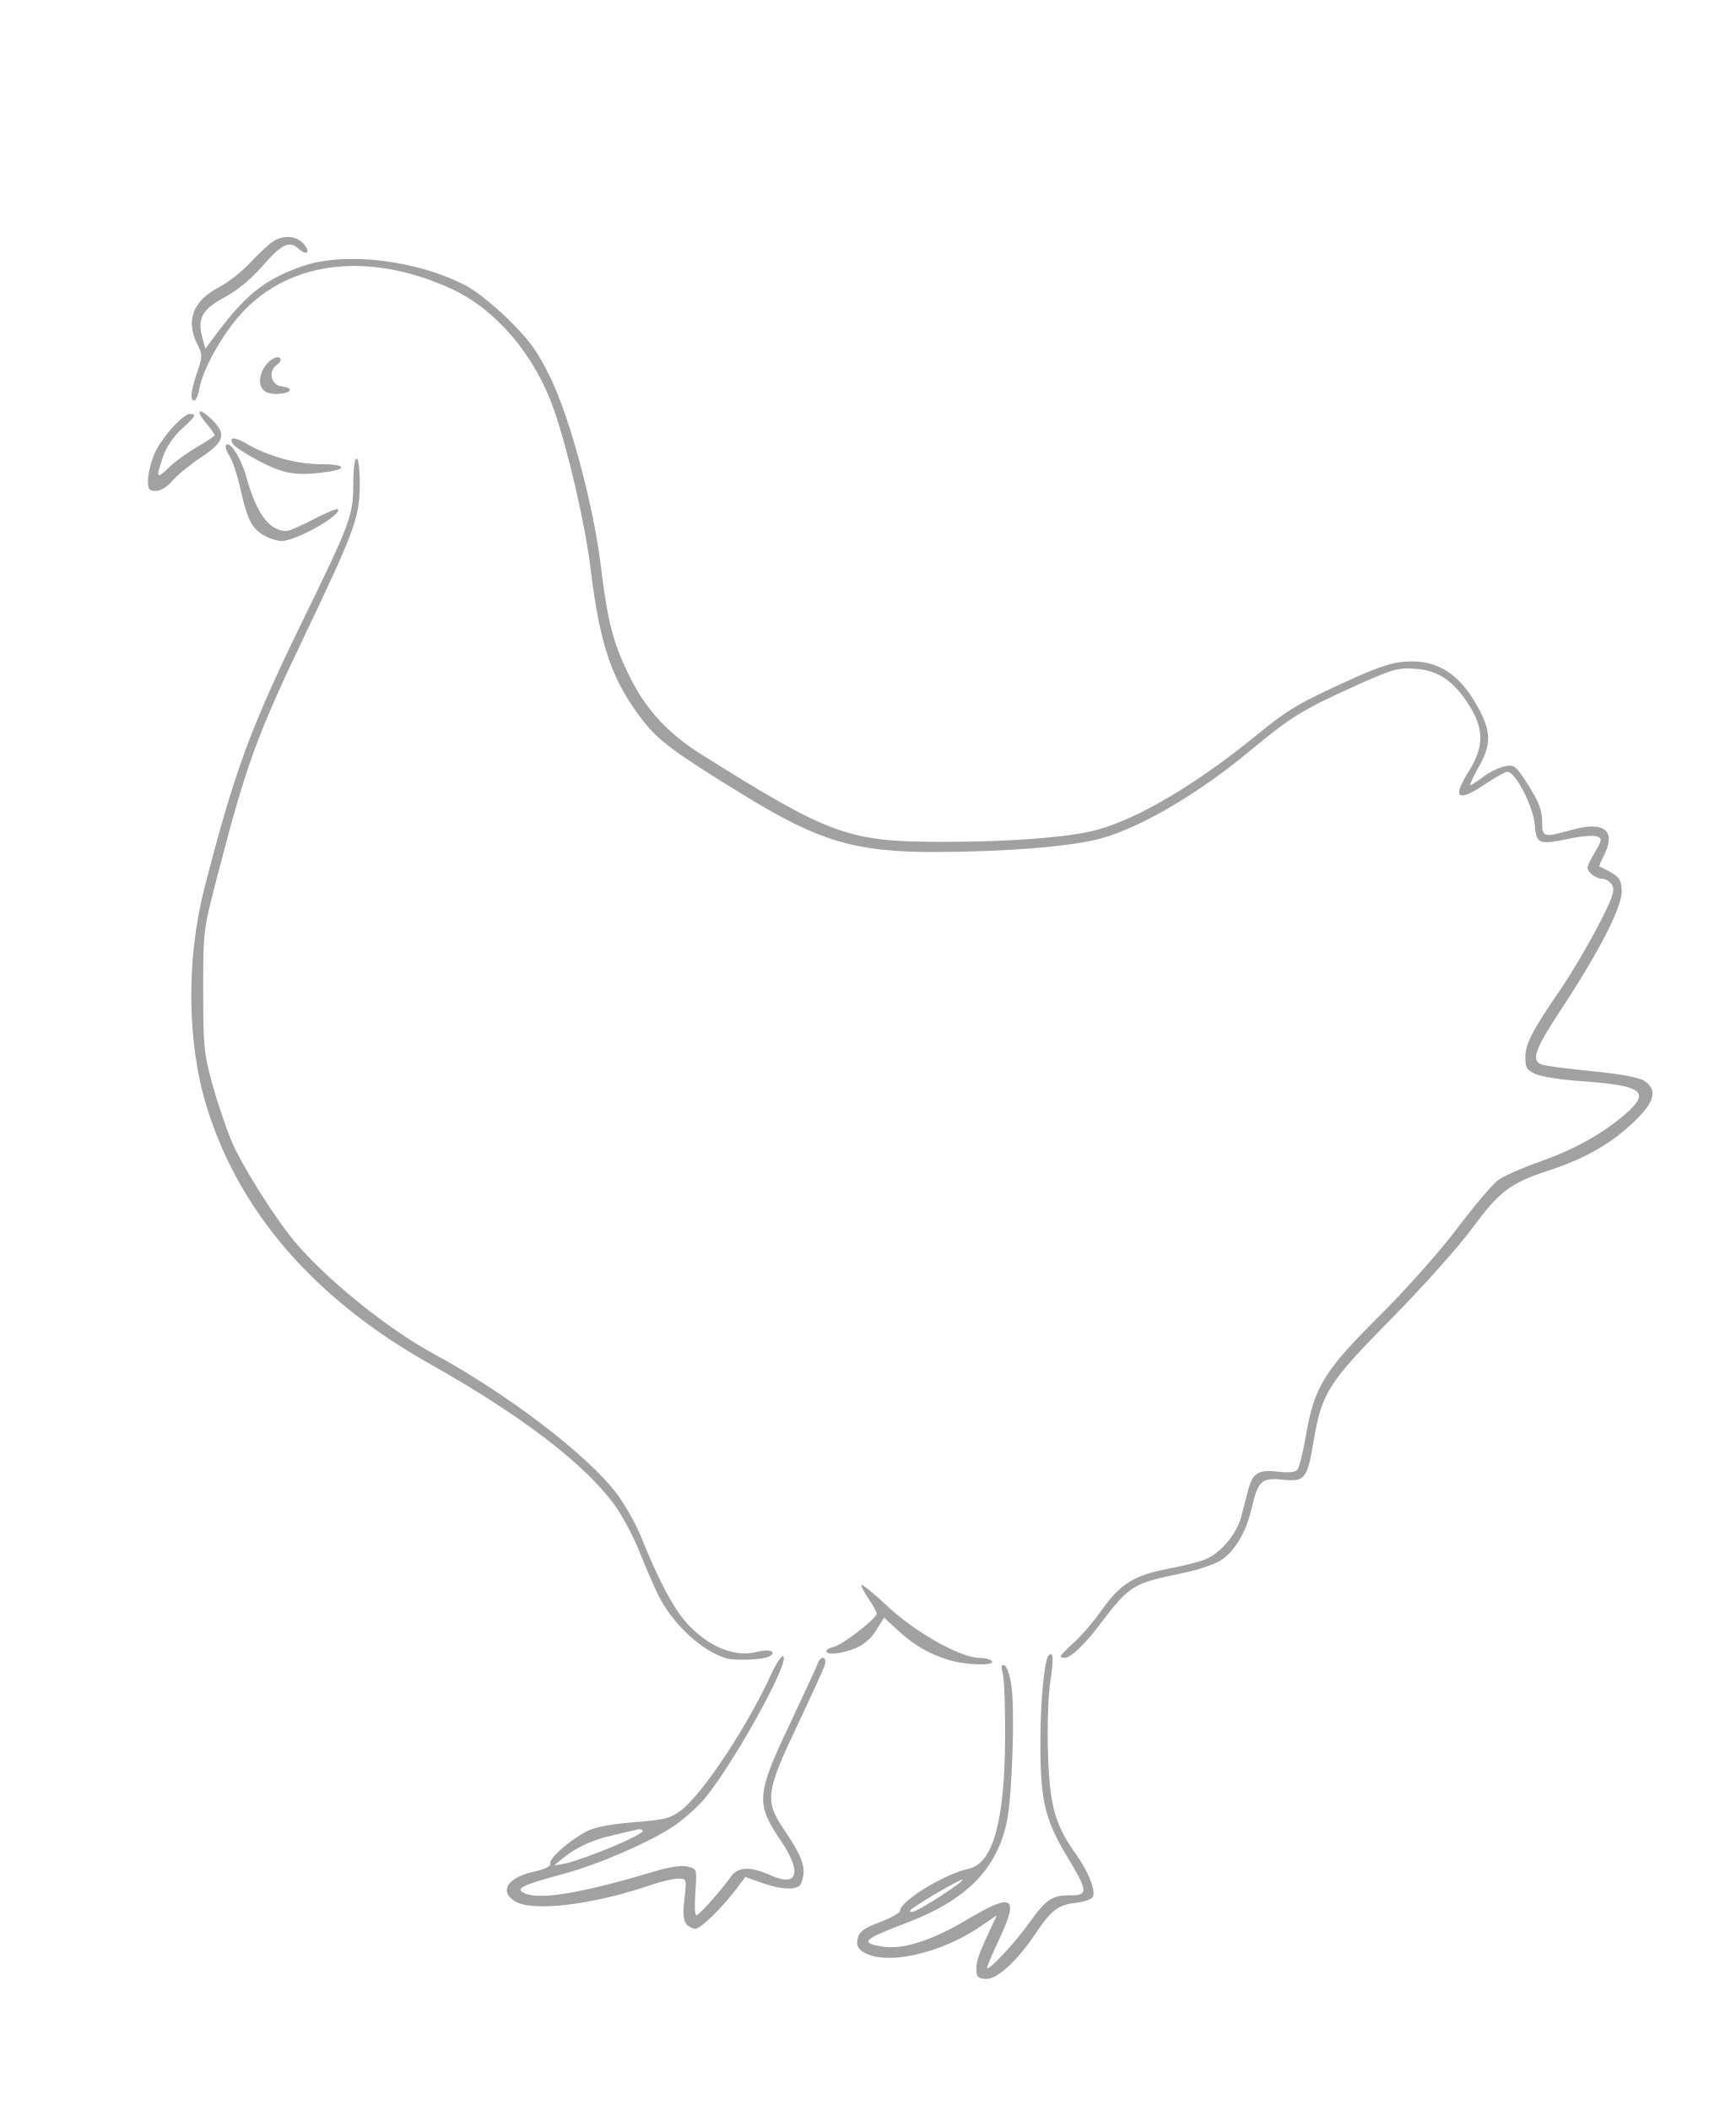
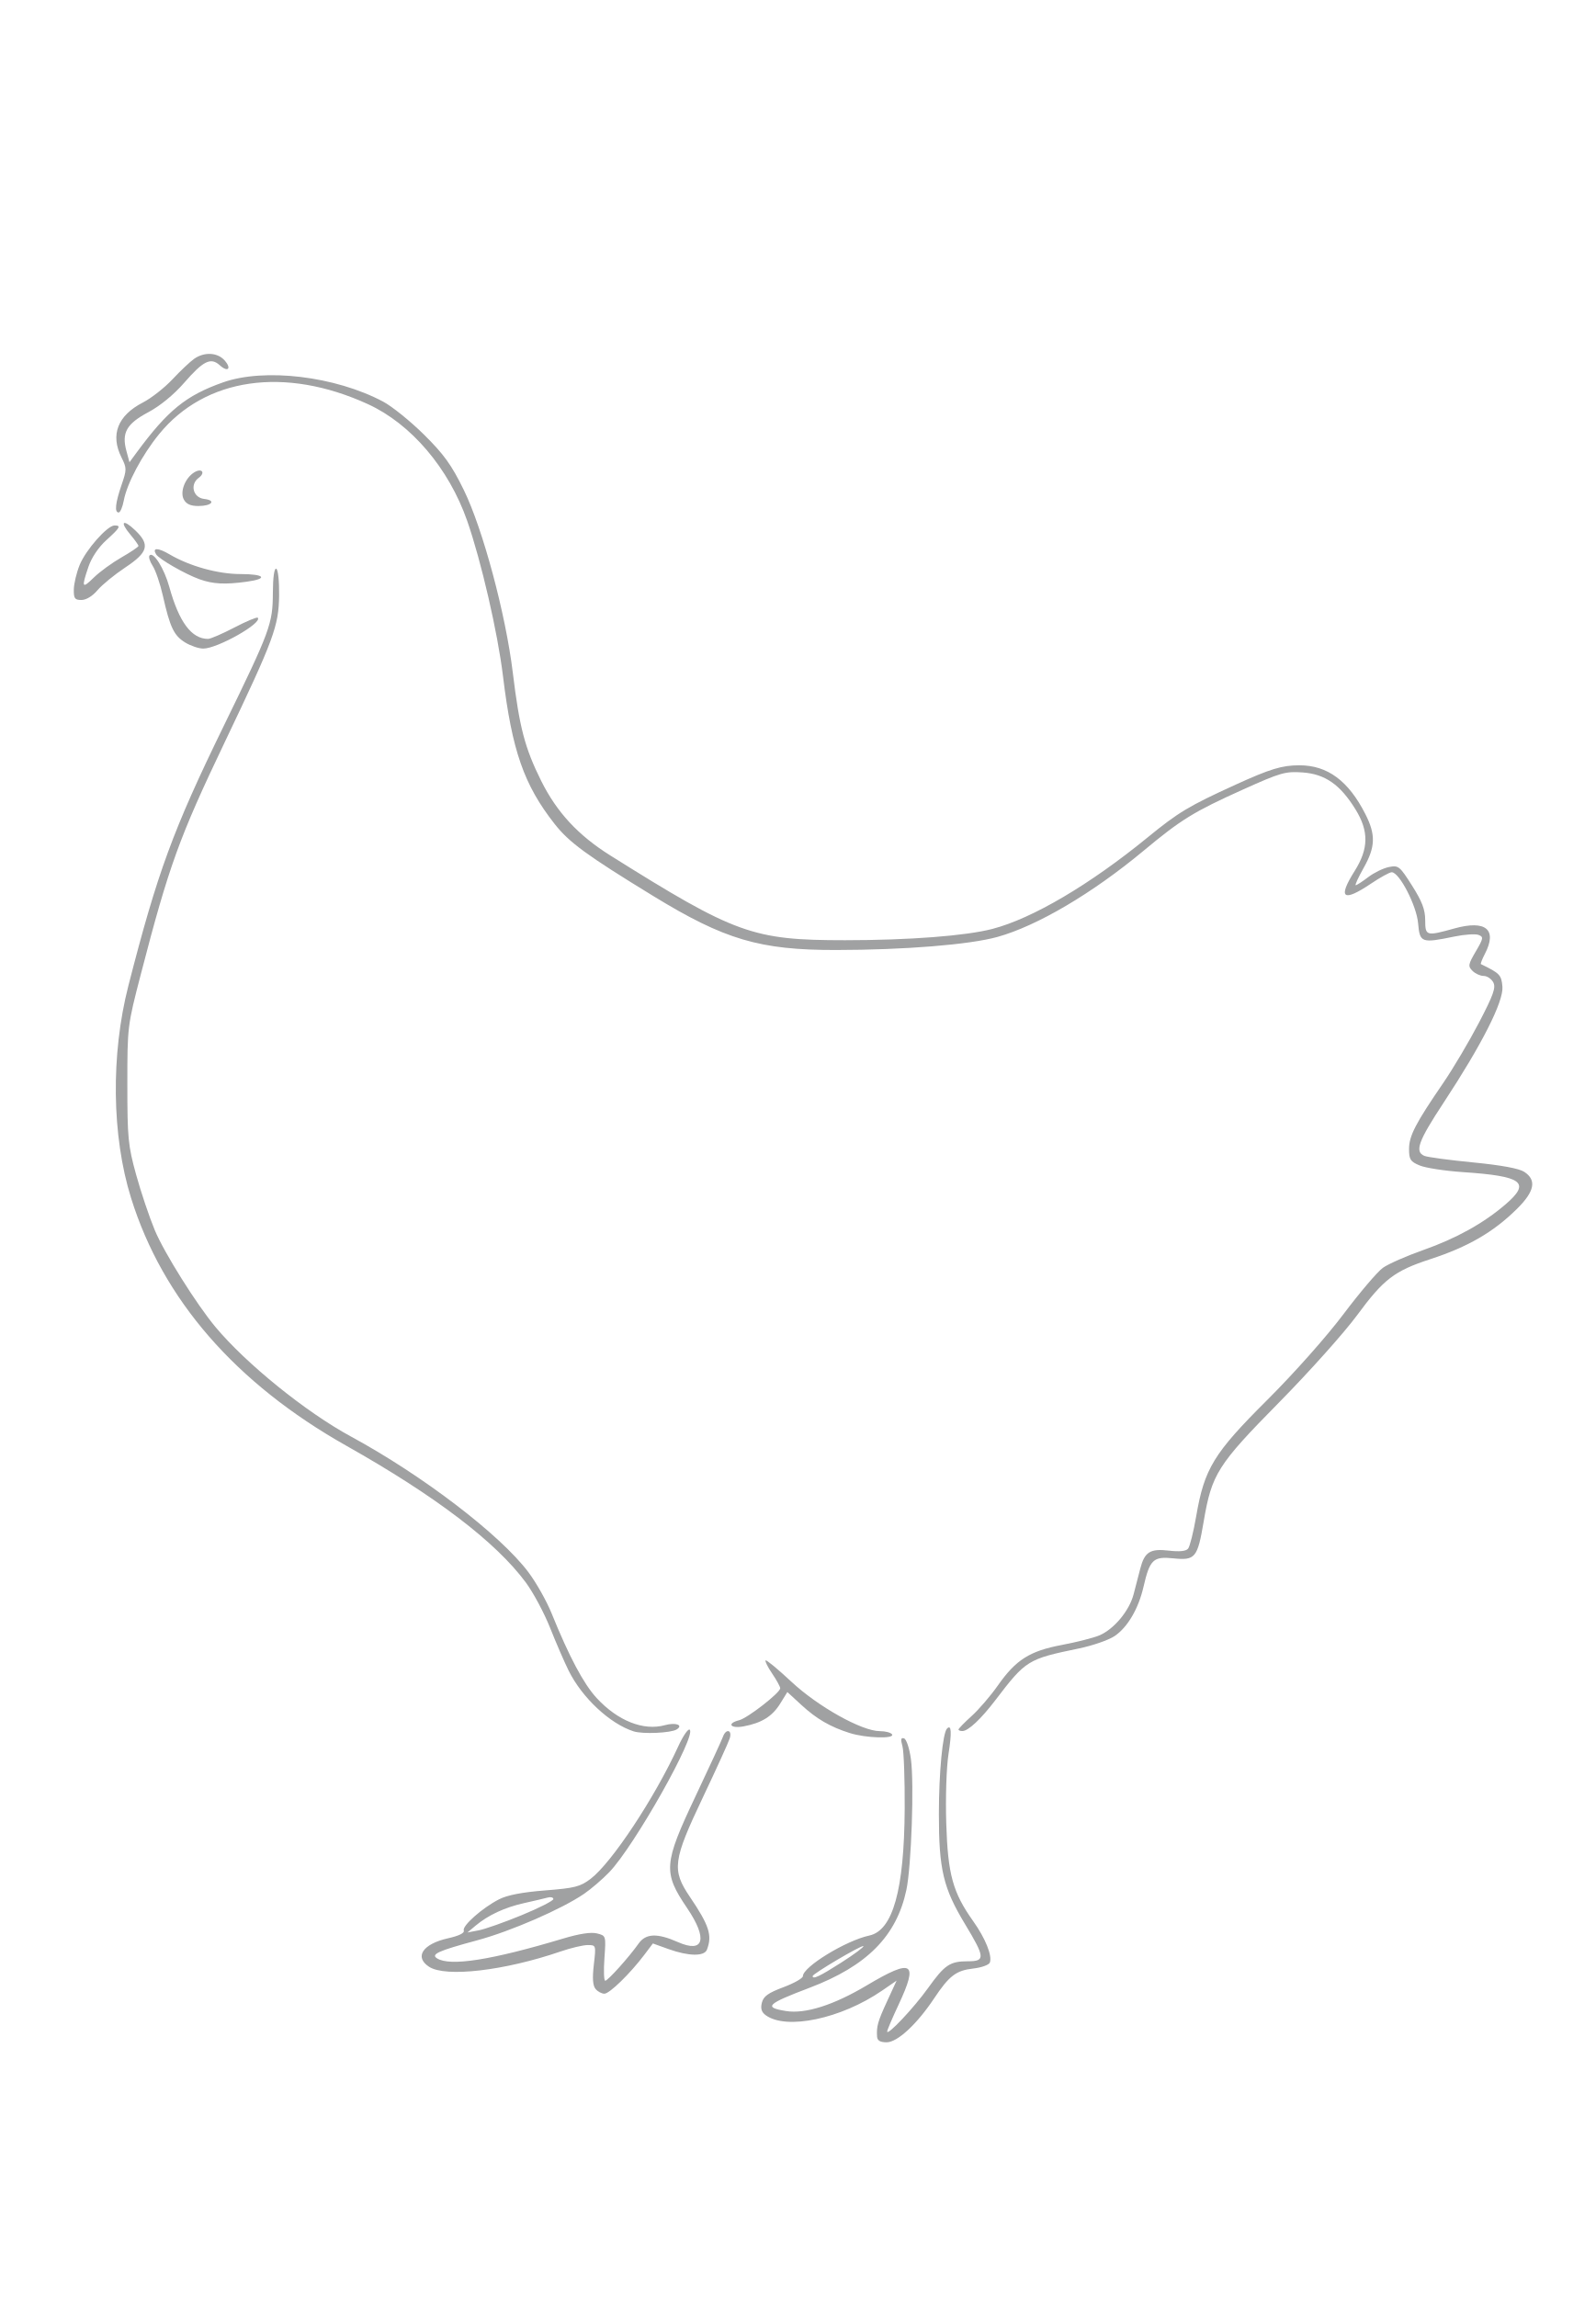
- <svg xmlns="http://www.w3.org/2000/svg" id="svg3619" version="1.1" width="519" height="631">
+ <svg xmlns="http://www.w3.org/2000/svg" id="svg3619" version="1.1" width="150" height="216">
  <defs id="defs3623" />
-   <path style="fill:#a0a1a2;fill-opacity:1" d="m 292.079,590.052 c -0.215,-3.168 0.217,-4.681 3.139,-11.018 l 2.891,-6.268 -4.484,3.085 c -12.615,8.68 -29.524,12.256 -35.901,7.593 -1.304,-0.954 -1.641,-2.05 -1.186,-3.861 0.495,-1.974 1.954,-3.022 6.647,-4.778 3.307,-1.237 6.013,-2.776 6.013,-3.421 0,-2.857 13.296,-10.983 20.486,-12.521 7.267,-1.554 10.768,-14.076 10.916,-39.045 0.054,-9.085 -0.259,-17.799 -0.696,-19.365 -0.596,-2.14 -0.472,-2.741 0.5,-2.417 0.725,0.241 1.654,3.03 2.114,6.348 1.037,7.476 0.148,33.151 -1.399,40.417 -3.034,14.25 -12.167,23.467 -29.922,30.199 -13.196,5.003 -14.226,6.03 -7.18,7.156 5.923,0.947 14.657,-1.827 24.853,-7.896 14.199,-8.451 16.052,-7.324 9.827,5.973 -1.925,4.112 -3.5,7.813 -3.5,8.225 0,1.467 8.219,-7.26 12.614,-13.394 5.157,-7.198 6.745,-8.263 12.321,-8.263 5.38,0 5.285,-1.203 -0.906,-11.453 -6.728,-11.138 -8.084,-16.856 -8.076,-34.047 0.006,-12.749 1.175,-24.961 2.517,-26.303 1.356,-1.356 1.499,1.122 0.454,7.856 -0.644,4.151 -0.946,13.418 -0.697,21.386 0.494,15.779 2.024,21.344 8.289,30.153 3.79,5.329 5.962,10.72 5.16,12.81 -0.278,0.726 -2.588,1.554 -5.132,1.841 -5.283,0.595 -7.409,2.224 -12.092,9.258 -5.284,7.938 -11.303,13.5 -14.608,13.5 -1.997,0 -2.879,-0.521 -2.963,-1.75 z m -11.013,-22.871 c 3.972,-2.542 7.03,-4.814 6.794,-5.05 -0.455,-0.455 -15.663,8.522 -15.663,9.245 0,1.109 2.216,0.06 8.869,-4.196 z m -75.847,8.147 c -0.853,-1.027 -1.012,-3.301 -0.524,-7.5 0.696,-5.999 0.688,-6.026 -1.895,-6.026 -1.427,0 -5.184,0.889 -8.348,1.975 -17.322,5.945 -35.499,8.06 -40.591,4.724 -4.628,-3.032 -1.969,-7.039 5.829,-8.784 3.383,-0.757 5.17,-1.632 4.879,-2.39 -0.554,-1.443 5.691,-6.974 10.885,-9.642 2.525,-1.297 7.178,-2.196 14.193,-2.744 9.179,-0.716 10.874,-1.148 14.064,-3.581 6.517,-4.971 19.771,-25.014 27.041,-40.895 1.431,-3.126 3.002,-5.437 3.49,-5.135 2.372,1.466 -17.055,35.942 -24.778,43.973 -2.116,2.2 -5.629,5.216 -7.806,6.703 -6.914,4.72 -22.617,11.547 -32.96,14.331 -11.981,3.225 -14.374,4.298 -12.385,5.558 4.023,2.548 16.752,0.549 38.966,-6.118 4.943,-1.484 8.556,-2.031 10.381,-1.573 2.794,0.701 2.798,0.715 2.302,7.651 -0.273,3.821 -0.161,6.948 0.25,6.948 0.802,0 7.326,-7.268 10.282,-11.455 2.234,-3.164 5.742,-3.3 12.136,-0.471 8.054,3.563 9.287,-0.982 2.846,-10.491 -7.466,-11.022 -7.27,-13.642 2.577,-34.468 4.32,-9.137 8.131,-17.401 8.469,-18.363 0.932,-2.659 2.947,-2.179 2.098,0.5 -0.392,1.238 -4.133,9.45 -8.312,18.25 -9.227,19.429 -9.602,22.314 -3.973,30.628 5.955,8.797 6.949,11.879 5.257,16.29 -0.81,2.11 -5.631,2.044 -11.786,-0.162 l -4.893,-1.754 -2.607,3.458 c -4.404,5.841 -10.764,12.04 -12.353,12.04 -0.83,0 -2.06,-0.663 -2.733,-1.474 z m -22.771,-22.757 c 5.362,-2.209 9.75,-4.441 9.75,-4.96 0,-0.519 -0.787,-0.728 -1.75,-0.463 -0.963,0.264 -4.225,1.03 -7.25,1.703 -5.986,1.331 -11.092,3.705 -15,6.975 l -2.5,2.092 3.5,-0.665 c 1.925,-0.366 7.888,-2.473 13.25,-4.682 z m 101.25,-56.167 c -6.079,-1.922 -10.296,-4.372 -15.012,-8.719 l -4.284,-3.948 -2.199,3.557 c -2.441,3.949 -5.714,5.988 -11.29,7.035 -4.096,0.768 -5.313,-0.908 -1.376,-1.896 2.603,-0.653 12.661,-8.486 12.661,-9.86 0,-0.482 -1.113,-2.514 -2.474,-4.516 -1.36,-2.002 -2.276,-3.837 -2.035,-4.079 0.241,-0.241 3.818,2.718 7.949,6.576 8.23,7.686 21.764,15.249 27.288,15.249 1.734,0 3.432,0.45 3.772,1 0.879,1.423 -8.112,1.147 -13,-0.399 z m -66.736,-0.541 c -7.316,-2.352 -15.9,-10.372 -20.038,-18.72 -1.319,-2.662 -3.89,-8.595 -5.713,-13.185 -1.823,-4.589 -5.192,-10.889 -7.487,-14 -9.209,-12.482 -27.83,-26.675 -55.347,-42.187 -34.203,-19.28 -56.7,-45.163 -66.466,-76.469 -5.966,-19.126 -6.281,-44.201 -0.821,-65.5 8.981,-35.035 13.746,-48.013 29.454,-80.221 14.372,-29.467 15.077,-31.381 15.119,-41.024 0.021,-4.712 0.425,-7.61 1.034,-7.401 0.566,0.194 0.955,3.776 0.896,8.245 -0.125,9.5 -1.6,13.482 -16.72,45.149 -14.141,29.615 -17.264,38.25 -25.954,71.753 -4.121,15.887 -4.15,16.127 -4.149,34 7.25e-4,16.468 0.23,18.833 2.699,27.785 1.484,5.382 4.081,13.106 5.771,17.166 2.893,6.949 12.884,22.881 18.743,29.889 9.488,11.348 27.905,26.238 41.713,33.724 22.152,12.01 46.102,30.311 54.787,41.864 2.414,3.211 5.64,8.929 7.169,12.705 5.418,13.385 9.879,21.774 13.891,26.127 6.504,7.056 14.451,10.218 21.08,8.388 3.342,-0.923 5.796,-0.021 3.613,1.327 -1.783,1.102 -10.476,1.485 -13.276,0.585 z m 100.236,-0.563 c 0,-0.276 1.822,-2.148 4.048,-4.16 2.227,-2.012 5.87,-6.254 8.096,-9.428 5.571,-7.943 9.824,-10.636 19.751,-12.508 4.519,-0.852 9.701,-2.17 11.516,-2.928 4.524,-1.89 9.281,-7.586 10.614,-12.71 0.61,-2.345 1.532,-5.898 2.049,-7.897 1.338,-5.173 3.053,-6.248 8.867,-5.56 3.233,0.383 5.242,0.174 5.89,-0.613 0.541,-0.657 1.663,-5.143 2.494,-9.971 2.54,-14.761 5.381,-19.415 21.879,-35.854 8.25,-8.22 18.334,-19.569 23.564,-26.52 5.028,-6.683 10.504,-13.12 12.169,-14.306 1.665,-1.186 7.284,-3.657 12.488,-5.493 10.172,-3.588 18.539,-8.233 25.324,-14.058 7.915,-6.796 5.358,-8.726 -13.214,-9.975 -5.48,-0.369 -11.443,-1.288 -13.25,-2.043 -2.878,-1.203 -3.286,-1.834 -3.286,-5.086 0,-4.044 1.97,-7.846 10.575,-20.411 3.01,-4.396 7.946,-12.728 10.968,-18.516 4.495,-8.609 5.303,-10.882 4.441,-12.493 -0.58,-1.083 -1.906,-1.969 -2.947,-1.969 -1.041,0 -2.601,-0.707 -3.465,-1.572 -1.429,-1.429 -1.336,-1.974 1.021,-5.996 2.375,-4.052 2.446,-4.481 0.842,-5.096 -0.963,-0.369 -4.294,-0.146 -7.403,0.496 -10.243,2.116 -10.717,1.943 -11.238,-4.082 -0.473,-5.473 -5.787,-15.75 -8.143,-15.75 -0.648,0 -3.516,1.575 -6.375,3.5 -8.681,5.846 -10.37,4.547 -5.059,-3.889 4.342,-6.897 4.412,-12.281 0.25,-19.027 -4.704,-7.624 -9.358,-10.875 -16.284,-11.376 -5.324,-0.385 -6.796,0.036 -18.432,5.278 -15.175,6.836 -19.052,9.224 -30.661,18.886 -15.783,13.136 -32.827,23.185 -45.09,26.585 -8.613,2.388 -28.627,4.007 -49.792,4.029 -23.545,0.024 -34.339,-3.163 -56.381,-16.651 -20.572,-12.588 -25.936,-16.511 -30.46,-22.275 -9.425,-12.008 -13.117,-22.587 -15.902,-45.56 -1.626,-13.41 -6.739,-35.599 -11.042,-47.915 -5.672,-16.235 -17.312,-29.919 -30.636,-36.015 -25.638,-11.731 -50.205,-8.197 -64.433,9.27 -5.238,6.43 -9.892,15.184 -10.884,20.473 -0.381,2.029 -1.092,3.688 -1.581,3.688 -1.331,0 -1.024,-2.916 0.894,-8.5 1.628,-4.739 1.626,-5.183 -0.031,-8.5 -3.489,-6.983 -1.168,-12.929 6.608,-16.928 2.574,-1.324 6.679,-4.544 9.123,-7.157 2.443,-2.612 5.46,-5.462 6.703,-6.333 3.097,-2.169 7.141,-1.986 9.321,0.423 2.326,2.57 1.13,3.879 -1.428,1.564 -2.777,-2.513 -5.072,-1.382 -10.985,5.416 -3.192,3.67 -7.411,7.132 -11.066,9.08 -6.706,3.574 -8.27,6.338 -6.751,11.934 l 0.95,3.5 2.137,-2.903 c 9.659,-13.121 15.254,-17.675 26.691,-21.728 12.824,-4.545 34.643,-1.93 49.424,5.922 2.762,1.467 8.441,6.052 12.619,10.188 6.141,6.079 8.49,9.342 12.252,17.02 5.896,12.033 12.955,38.352 15.154,56.5 2.039,16.83 3.703,23.17 8.732,33.276 4.839,9.724 11.406,16.812 21.359,23.055 38.644,24.236 43.902,26.134 72.405,26.136 19.747,0.002 37.295,-1.347 45.5,-3.497 12.357,-3.239 29.984,-13.632 47.815,-28.193 9.57,-7.815 12.734,-9.712 27.185,-16.302 10.68,-4.87 14.314,-5.974 19.666,-5.974 8.704,0 15.156,4.782 20.39,15.109 3.212,6.338 3.084,10.096 -0.564,16.56 -1.655,2.932 -2.75,5.331 -2.433,5.331 0.316,0 2.045,-1.121 3.842,-2.492 1.797,-1.37 4.67,-2.772 6.386,-3.115 2.96,-0.592 3.325,-0.299 7.157,5.742 3.076,4.849 4.04,7.378 4.048,10.615 0.011,4.938 0.284,5.016 9.02,2.587 9.673,-2.689 13.291,0.311 9.416,7.805 -0.866,1.674 -1.428,3.114 -1.25,3.2 5.869,2.847 6.333,3.336 6.637,6.983 0.381,4.575 -6.389,17.918 -18.161,35.796 -7.822,11.88 -8.986,15.112 -5.903,16.389 0.963,0.399 7.734,1.309 15.047,2.023 8.638,0.843 14.156,1.861 15.75,2.905 3.905,2.559 3.206,6.053 -2.297,11.481 -7.231,7.132 -15.056,11.666 -26.696,15.468 -11.07,3.616 -14.382,6.154 -22.607,17.326 -3.963,5.382 -14.792,17.484 -24.066,26.893 -18.965,19.241 -20.75,22.061 -23.234,36.698 -1.912,11.27 -2.584,12.085 -9.39,11.382 -6.182,-0.638 -7.241,0.379 -9.186,8.818 -1.558,6.758 -4.914,12.472 -8.906,15.162 -1.817,1.225 -6.761,2.943 -10.985,3.818 -15.873,3.289 -16.374,3.599 -25.84,16.014 -4.394,5.763 -8.294,9.423 -10.09,9.468 -0.688,0.017 -1.25,-0.195 -1.25,-0.471 z M 78.618,159.917 c -3.471,-2.117 -4.689,-4.664 -6.877,-14.385 -0.838,-3.724 -2.264,-7.9 -3.169,-9.281 -0.905,-1.381 -1.328,-2.827 -0.941,-3.215 1.222,-1.222 4.514,4.053 6.095,9.766 2.998,10.836 6.854,16 11.947,16 0.759,0 4.409,-1.579 8.111,-3.508 3.702,-1.93 6.948,-3.291 7.214,-3.025 1.587,1.587 -12.393,9.509 -16.8,9.52 -1.375,0.003 -3.886,-0.839 -5.58,-1.872 z M 44.253,143.552 c 0.031,-1.788 0.843,-5.189 1.805,-7.56 1.891,-4.659 8.544,-12.19 10.768,-12.19 2.097,0 1.701,0.707 -2.551,4.548 -2.385,2.155 -4.54,5.357 -5.5,8.176 -2.222,6.521 -2.012,6.939 1.671,3.33 1.788,-1.751 5.612,-4.538 8.5,-6.192 2.888,-1.654 5.25,-3.248 5.25,-3.54 0,-0.293 -1.143,-1.891 -2.541,-3.552 -3.36,-3.994 -2.246,-4.897 1.552,-1.259 4.617,4.423 3.991,6.76 -3.067,11.448 -3.331,2.213 -7.196,5.377 -8.589,7.032 -1.526,1.814 -3.49,3.009 -4.943,3.009 -2.065,0 -2.403,-0.467 -2.355,-3.25 z m 38.788,-3.144 c -4.388,-1.567 -12.483,-6.212 -13.393,-7.685 -1.304,-2.109 0.546,-2.121 4.097,-0.025 6.208,3.663 14.974,6.104 21.92,6.104 7.548,0 8.694,1.432 1.892,2.364 -6.686,0.916 -10.368,0.724 -14.516,-0.758 z m -4.854,-24.625 c -1.25,-2.336 0.39,-6.601 3.212,-8.353 2.334,-1.45 3.583,0.078 1.38,1.689 -2.779,2.032 -1.723,6.11 1.685,6.502 3.821,0.439 2.391,2.182 -1.791,2.182 -2.393,0 -3.727,-0.6 -4.486,-2.019 z" id="path3001" />
+   <path style="fill:#a0a1a2;fill-opacity:1" d="m 82.474,191.516 c -0.065,-0.966 0.066,-1.427 0.957,-3.358 l 0.881,-1.91 -1.367,0.94 c -3.845,2.645 -8.999,3.735 -10.942,2.314 -0.397,-0.291 -0.5,-0.625 -0.362,-1.177 0.151,-0.602 0.596,-0.921 2.026,-1.456 1.008,-0.377 1.833,-0.846 1.833,-1.043 0,-0.871 4.052,-3.348 6.244,-3.816 2.215,-0.474 3.282,-4.29 3.327,-11.9 0.016,-2.769 -0.079,-5.425 -0.212,-5.902 -0.182,-0.652 -0.144,-0.835 0.152,-0.737 0.221,0.073 0.504,0.923 0.644,1.935 0.316,2.279 0.045,10.104 -0.426,12.319 -0.925,4.343 -3.708,7.152 -9.12,9.204 -4.022,1.525 -4.336,1.838 -2.188,2.181 1.805,0.289 4.467,-0.557 7.575,-2.407 4.328,-2.576 4.893,-2.232 2.995,1.82 -0.587,1.253 -1.067,2.381 -1.067,2.507 0,0.447 2.505,-2.213 3.844,-4.082 1.572,-2.194 2.056,-2.518 3.755,-2.518 1.64,0 1.611,-0.367 -0.276,-3.491 -2.051,-3.395 -2.464,-5.137 -2.461,-10.377 0.002,-3.886 0.358,-7.608 0.767,-8.017 0.413,-0.413 0.457,0.342 0.138,2.394 -0.196,1.265 -0.288,4.09 -0.212,6.518 0.15,4.809 0.617,6.505 2.526,9.19 1.155,1.624 1.817,3.267 1.573,3.904 -0.085,0.221 -0.789,0.474 -1.564,0.561 -1.61,0.181 -2.258,0.678 -3.686,2.822 -1.611,2.419 -3.445,4.115 -4.452,4.115 -0.609,0 -0.878,-0.159 -0.903,-0.533 z m -3.357,-6.971 c 1.211,-0.775 2.143,-1.467 2.071,-1.539 -0.139,-0.139 -4.774,2.597 -4.774,2.818 0,0.338 0.676,0.018 2.703,-1.279 z m -23.117,2.483 c -0.26,-0.313 -0.308,-1.006 -0.16,-2.286 0.212,-1.828 0.21,-1.837 -0.578,-1.837 -0.435,0 -1.58,0.271 -2.544,0.602 -5.279,1.812 -10.819,2.457 -12.372,1.44 -1.411,-0.924 -0.6,-2.145 1.777,-2.677 1.031,-0.231 1.576,-0.497 1.487,-0.728 -0.169,-0.44 1.734,-2.126 3.318,-2.939 0.769,-0.395 2.188,-0.669 4.326,-0.836 2.798,-0.218 3.314,-0.35 4.286,-1.091 1.986,-1.515 6.026,-7.624 8.242,-12.464 0.436,-0.953 0.915,-1.657 1.064,-1.565 0.723,0.447 -5.198,10.955 -7.552,13.402 -0.645,0.671 -1.716,1.59 -2.379,2.043 -2.107,1.439 -6.893,3.519 -10.046,4.368 -3.652,0.983 -4.381,1.31 -3.775,1.694 1.226,0.777 5.106,0.167 11.876,-1.865 1.507,-0.452 2.608,-0.619 3.164,-0.479 0.852,0.214 0.853,0.218 0.702,2.332 -0.083,1.165 -0.049,2.118 0.076,2.118 0.244,0 2.233,-2.215 3.134,-3.491 0.681,-0.964 1.75,-1.006 3.699,-0.144 2.455,1.086 2.831,-0.299 0.867,-3.198 -2.276,-3.359 -2.216,-4.158 0.785,-10.505 1.317,-2.785 2.478,-5.303 2.581,-5.597 0.284,-0.81 0.898,-0.664 0.639,0.152 -0.12,0.377 -1.26,2.88 -2.533,5.562 -2.812,5.922 -2.926,6.801 -1.211,9.335 1.815,2.681 2.118,3.62 1.602,4.965 -0.247,0.643 -1.716,0.623 -3.592,-0.049 l -1.491,-0.535 -0.795,1.054 c -1.342,1.78 -3.281,3.67 -3.765,3.67 -0.253,0 -0.628,-0.202 -0.833,-0.449 z m -6.94,-6.936 c 1.634,-0.673 2.972,-1.354 2.972,-1.512 0,-0.158 -0.24,-0.222 -0.533,-0.141 -0.293,0.081 -1.288,0.314 -2.21,0.519 -1.825,0.406 -3.381,1.129 -4.572,2.126 l -0.762,0.638 1.067,-0.203 c 0.587,-0.111 2.404,-0.754 4.038,-1.427 z m 30.859,-17.119 c -1.853,-0.586 -3.138,-1.332 -4.576,-2.658 l -1.306,-1.203 -0.67,1.084 c -0.744,1.204 -1.741,1.825 -3.441,2.144 -1.249,0.234 -1.619,-0.277 -0.419,-0.578 0.793,-0.199 3.859,-2.586 3.859,-3.005 0,-0.147 -0.339,-0.766 -0.754,-1.377 -0.415,-0.61 -0.694,-1.17 -0.62,-1.243 0.073,-0.073 1.164,0.828 2.423,2.004 2.508,2.343 6.633,4.648 8.317,4.648 0.529,0 1.046,0.137 1.15,0.305 0.268,0.434 -2.472,0.35 -3.962,-0.122 z m -20.34,-0.165 c -2.23,-0.717 -4.846,-3.161 -6.107,-5.706 -0.402,-0.811 -1.186,-2.62 -1.741,-4.018 -0.556,-1.399 -1.582,-3.319 -2.282,-4.267 -2.807,-3.804 -8.482,-8.13 -16.869,-12.858 C 22.156,130.084 15.299,122.195 12.323,112.653 10.504,106.824 10.409,99.182 12.073,92.69 c 2.737,-10.678 4.19,-14.634 8.977,-24.45 4.38,-8.981 4.595,-9.564 4.608,-12.504 0.006,-1.436 0.13,-2.32 0.315,-2.256 0.172,0.059 0.291,1.151 0.273,2.513 -0.038,2.895 -0.488,4.109 -5.096,13.761 -4.31,9.026 -5.262,11.658 -7.91,21.869 -1.256,4.842 -1.265,4.915 -1.265,10.363 2.21e-4,5.019 0.07,5.74 0.823,8.468 0.452,1.64 1.244,3.995 1.759,5.232 0.882,2.118 3.927,6.974 5.713,9.11 2.892,3.459 8.505,7.997 12.714,10.279 6.752,3.661 14.051,9.238 16.698,12.76 0.736,0.979 1.719,2.721 2.185,3.872 1.651,4.079 3.011,6.636 4.234,7.963 1.982,2.15 4.404,3.114 6.425,2.556 1.019,-0.281 1.766,-0.007 1.101,0.405 -0.544,0.336 -3.193,0.453 -4.046,0.178 z M 90.13,162.637 c 0,-0.084 0.555,-0.655 1.234,-1.268 0.679,-0.613 1.789,-1.906 2.468,-2.874 1.698,-2.421 2.994,-3.242 6.02,-3.812 1.377,-0.26 2.957,-0.661 3.51,-0.892 1.379,-0.576 2.829,-2.312 3.235,-3.874 0.186,-0.715 0.467,-1.798 0.625,-2.407 0.408,-1.577 0.93,-1.904 2.703,-1.695 0.986,0.117 1.598,0.053 1.795,-0.187 0.165,-0.2 0.507,-1.568 0.76,-3.039 0.774,-4.499 1.64,-5.918 6.668,-10.928 2.515,-2.505 5.588,-5.964 7.182,-8.083 1.533,-2.037 3.202,-3.999 3.709,-4.36 0.507,-0.361 2.22,-1.115 3.806,-1.674 3.1,-1.094 5.65,-2.509 7.718,-4.285 2.412,-2.071 1.633,-2.659 -4.027,-3.04 -1.67,-0.112 -3.488,-0.393 -4.038,-0.623 -0.877,-0.367 -1.001,-0.559 -1.001,-1.55 0,-1.232 0.6,-2.391 3.223,-6.221 0.917,-1.34 2.422,-3.879 3.343,-5.643 1.37,-2.624 1.616,-3.317 1.353,-3.808 -0.177,-0.33 -0.581,-0.6 -0.898,-0.6 -0.317,0 -0.793,-0.216 -1.056,-0.479 -0.435,-0.435 -0.407,-0.602 0.311,-1.827 0.724,-1.235 0.745,-1.366 0.257,-1.553 -0.293,-0.113 -1.309,-0.045 -2.256,0.151 -3.122,0.645 -3.266,0.592 -3.425,-1.244 -0.144,-1.668 -1.764,-4.8 -2.482,-4.8 -0.197,0 -1.072,0.48 -1.943,1.067 -2.646,1.782 -3.161,1.386 -1.542,-1.185 1.323,-2.102 1.345,-3.743 0.076,-5.799 -1.434,-2.324 -2.852,-3.315 -4.963,-3.467 -1.623,-0.117 -2.071,0.012 -5.618,1.609 -4.625,2.084 -5.807,2.811 -9.345,5.756 -4.81,4.004 -10.005,7.066 -13.743,8.103 -2.625,0.728 -8.725,1.221 -15.176,1.228 -7.176,0.007 -10.466,-0.964 -17.184,-5.075 -6.27,-3.837 -7.905,-5.032 -9.284,-6.789 -2.873,-3.66 -3.998,-6.884 -4.847,-13.886 -0.495,-4.087 -2.054,-10.85 -3.366,-14.604 -1.729,-4.948 -5.276,-9.119 -9.337,-10.977 -7.814,-3.575 -15.302,-2.498 -19.638,2.825 -1.596,1.96 -3.015,4.628 -3.317,6.24 -0.116,0.618 -0.333,1.124 -0.482,1.124 -0.406,0 -0.312,-0.889 0.272,-2.591 0.496,-1.444 0.496,-1.58 -0.009,-2.591 -1.063,-2.128 -0.356,-3.94 2.014,-5.159 0.785,-0.404 2.036,-1.385 2.781,-2.181 0.745,-0.796 1.664,-1.665 2.043,-1.93 0.944,-0.661 2.176,-0.605 2.841,0.129 0.709,0.783 0.345,1.182 -0.435,0.477 -0.846,-0.766 -1.546,-0.421 -3.348,1.651 -0.973,1.119 -2.259,2.174 -3.373,2.767 -2.044,1.089 -2.52,1.932 -2.058,3.637 l 0.289,1.067 0.651,-0.885 c 2.944,-3.999 4.649,-5.387 8.135,-6.622 3.909,-1.385 10.559,-0.588 15.064,1.805 0.842,0.447 2.573,1.845 3.846,3.105 1.872,1.853 2.588,2.847 3.734,5.188 1.797,3.667 3.949,11.689 4.619,17.22 0.622,5.129 1.129,7.062 2.661,10.142 1.475,2.964 3.476,5.124 6.51,7.027 11.778,7.387 13.381,7.965 22.068,7.966 6.019,6.1e-4 11.367,-0.411 13.868,-1.066 3.766,-0.987 9.139,-4.155 14.573,-8.593 2.917,-2.382 3.881,-2.96 8.285,-4.969 3.255,-1.484 4.363,-1.821 5.994,-1.821 2.653,0 4.619,1.457 6.215,4.605 0.979,1.932 0.94,3.077 -0.172,5.047 -0.504,0.894 -0.838,1.625 -0.742,1.625 0.097,0 0.623,-0.342 1.171,-0.759 0.548,-0.418 1.423,-0.845 1.946,-0.95 0.902,-0.18 1.013,-0.091 2.181,1.75 0.938,1.478 1.231,2.249 1.234,3.235 0.004,1.505 0.087,1.529 2.749,0.789 2.948,-0.82 4.051,0.095 2.87,2.379 -0.264,0.51 -0.435,0.949 -0.381,0.975 1.789,0.868 1.93,1.017 2.023,2.128 0.116,1.394 -1.947,5.461 -5.535,10.91 -2.384,3.621 -2.739,4.606 -1.799,4.995 0.293,0.122 2.357,0.399 4.586,0.616 2.633,0.257 4.315,0.567 4.8,0.885 1.19,0.78 0.977,1.845 -0.7,3.499 -2.204,2.174 -4.589,3.556 -8.136,4.714 -3.374,1.102 -4.383,1.876 -6.89,5.281 -1.208,1.64 -4.508,5.329 -7.335,8.196 -5.78,5.864 -6.324,6.724 -7.081,11.185 -0.583,3.435 -0.788,3.683 -2.862,3.469 -1.884,-0.194 -2.207,0.115 -2.8,2.688 -0.475,2.06 -1.498,3.801 -2.715,4.621 -0.554,0.373 -2.061,0.897 -3.348,1.164 -4.838,1.002 -4.991,1.097 -7.876,4.881 -1.339,1.756 -2.528,2.872 -3.075,2.886 -0.21,0.006 -0.381,-0.059 -0.381,-0.144 z M 17.415,60.418 c -1.058,-0.645 -1.429,-1.421 -2.096,-4.384 -0.255,-1.135 -0.69,-2.408 -0.966,-2.829 -0.276,-0.421 -0.405,-0.862 -0.287,-0.98 0.373,-0.372 1.376,1.235 1.858,2.977 0.914,3.303 2.089,4.877 3.641,4.877 0.231,0 1.344,-0.481 2.472,-1.069 1.128,-0.588 2.118,-1.003 2.199,-0.922 0.484,0.484 -3.777,2.898 -5.12,2.902 -0.419,9.2e-4 -1.184,-0.256 -1.701,-0.571 z M 6.941,55.43 c 0.009,-0.545 0.257,-1.582 0.55,-2.304 0.576,-1.42 2.604,-3.715 3.282,-3.715 0.639,0 0.518,0.215 -0.777,1.386 -0.727,0.657 -1.384,1.633 -1.676,2.492 -0.677,1.987 -0.613,2.115 0.509,1.015 0.545,-0.534 1.711,-1.383 2.591,-1.887 0.88,-0.504 1.6,-0.99 1.6,-1.079 0,-0.089 -0.349,-0.576 -0.774,-1.083 -1.024,-1.217 -0.685,-1.493 0.473,-0.384 1.407,1.348 1.216,2.06 -0.935,3.489 -1.015,0.674 -2.193,1.639 -2.618,2.143 -0.465,0.553 -1.064,0.917 -1.507,0.917 -0.629,0 -0.732,-0.142 -0.718,-0.991 z m 11.822,-0.958 c -1.337,-0.478 -3.804,-1.893 -4.082,-2.342 -0.397,-0.643 0.166,-0.646 1.249,-0.008 1.892,1.116 4.564,1.86 6.681,1.86 2.3,0 2.65,0.436 0.577,0.721 -2.038,0.279 -3.16,0.221 -4.424,-0.231 z m -1.48,-7.505 c -0.381,-0.712 0.119,-2.012 0.979,-2.546 0.712,-0.442 1.092,0.024 0.421,0.515 -0.847,0.619 -0.525,1.862 0.514,1.982 1.165,0.134 0.729,0.665 -0.546,0.665 -0.729,0 -1.136,-0.183 -1.367,-0.615 z" id="path3001" />
  <path style="fill:#000000" d="" id="path2999" />
-   <g id="LAYER_EFO">
-     <path style="fill:none;fill-opacity:1;stroke:none" d="m 135.237,126.081 c -0.855,-0.625 -2.894,-1.891 -4.532,-2.814 -1.638,-0.923 -3.283,-1.855 -3.656,-2.07 -0.638,-0.368 -0.848,-0.368 -3.513,-0.005 -3.303,0.45 -5.553,0.335 -6.485,-0.332 -0.815,-0.583 -1.633,-1.706 -2.07,-2.843 l -0.371,-0.964 -3.708,-0.439 c -3.535,-0.419 -4.736,-0.719 -4.684,-1.169 0.051,-0.443 1.086,-0.953 2.668,-1.317 0.913,-0.21 1.667,-0.432 1.674,-0.493 0.008,-0.062 -0.364,-0.265 -0.826,-0.452 -1.441,-0.584 -5.336,-3.925 -7.688,-6.595 -0.756,-0.858 -0.761,-0.88 -0.665,-2.547 0.095,-1.631 0.121,-1.709 0.886,-2.605 2.547,-2.984 7.072,-6.319 9.278,-6.838 2.586,-0.608 8.11,-0.309 11.328,0.615 4.755,1.364 7.649,4.817 7.213,8.607 -0.085,0.738 -0.307,1.883 -0.494,2.544 -0.187,0.661 -0.305,1.247 -0.263,1.301 0.042,0.054 0.346,-0.069 0.675,-0.273 0.71,-0.441 2.119,-0.346 2.661,0.18 0.48,0.466 0.656,0.474 0.708,0.032 0.068,-0.59 0.744,-1.214 1.251,-1.154 0.257,0.03 0.814,0.378 1.237,0.771 0.647,0.602 0.857,0.694 1.321,0.575 1.254,-0.32 2.703,0.398 3.058,1.516 0.095,0.299 0.3,0.559 0.456,0.578 0.156,0.018 0.541,0.21 0.857,0.425 0.719,0.491 0.952,1.32 0.586,2.083 -0.242,0.504 -0.215,0.598 0.262,0.924 0.96,0.656 1.141,1.235 0.726,2.329 -0.175,0.461 -0.125,0.569 0.377,0.816 0.734,0.361 0.831,1.037 0.306,2.14 -0.385,0.811 -0.385,0.881 0.005,1.639 0.492,0.958 0.486,1.02 -0.196,2.127 -0.297,0.483 -0.86,1.546 -1.25,2.363 -0.704,1.474 -0.72,1.49 -2.071,2.02 -0.868,0.341 -1.751,0.521 -2.434,0.498 -0.97,-0.033 -1.22,-0.145 -2.627,-1.172 l 0,0 z" id="UBERON:0000955" />
-     <path style="fill:none;fill-opacity:1;stroke:none" d="m 161.935,360.214 c -4.433,-3.412 -6.912,-6.68 -8.32,-10.969 -2.08,-6.335 -3.888,-13.542 -4.557,-18.161 -0.512,-3.539 -0.388,-4.136 1.177,-5.659 1.007,-0.98 3.242,-1.992 5.267,-2.384 2.347,-0.454 3.786,-1.163 4.323,-2.129 0.881,-1.585 2.669,-1.369 8.779,1.057 3.411,1.355 3.421,1.382 0.991,2.586 -0.967,0.479 -1.707,0.985 -1.643,1.123 0.064,0.138 1.994,0.949 4.289,1.802 3.916,1.456 4.236,1.678 5.203,3.599 2.063,4.102 1.73,11.734 -1.029,23.556 -1.263,5.413 -2.892,7.488 -6.535,8.325 -2.533,0.582 -4.508,-0.101 -7.945,-2.746 z" id="UBERON:0000948" />
-     <path style="fill:none;fill-opacity:1;stroke:none" d="m 330.764,292.188 c -35.444,-2.23 -41.06,-2.57 -51.276,-3.105 -8.34,-0.437 -10.385,-0.597 -12.205,-0.953 -4.291,-0.839 -6.825,-2.456 -7.324,-4.671 -0.137,-0.608 -0.084,-1.808 0.097,-2.21 0.16,-0.356 0.834,-0.909 1.769,-1.454 3.384,-1.971 9.145,-2.877 16.869,-2.652 11.731,0.342 39.179,2.49 53.09,4.155 5.302,0.635 7.113,1.004 9.028,1.844 1.347,0.591 1.977,1.018 2.828,1.916 1,1.056 1.231,1.571 1.234,2.751 0.002,0.826 -0.025,0.954 -0.339,1.57 -0.423,0.832 -1.187,1.572 -2.186,2.119 -0.924,0.506 -1.506,0.711 -2.594,0.915 -1.166,0.219 -2.451,0.186 -8.99,-0.225 z" id="UBERON:0002113" />
-     <path style="fill:none;fill-opacity:1;stroke:none" d="m 229.907,436.189 c -2.043,-0.549 -3.258,-1.366 -5.712,-3.844 -1.797,-1.814 -6.919,-6.364 -9.702,-8.619 -7.272,-5.893 -12.197,-8.987 -17.91,-11.253 -5.443,-2.159 -11.777,-6.778 -18.996,-13.854 -2.969,-2.91 -12.464,-14.018 -14.175,-16.582 -2.325,-3.484 -3.907,-7.305 -4.548,-10.98 -0.469,-2.688 -0.421,-3.198 0.415,-4.415 1.674,-2.436 4.362,-4.319 6.173,-4.325 0.389,-10e-4 0.707,-0.012 0.706,-0.024 -0.001,-0.012 -0.171,-0.573 -0.378,-1.246 -1.911,-6.241 0.835,-11.818 6.884,-13.98 2.539,-0.907 4.05,-1.04 7.159,-0.627 2.887,0.383 4.102,0.749 7.68,2.312 2.913,1.272 7.898,3.878 10.194,5.329 6.04,3.816 10.967,9.168 19.947,21.666 4.306,5.994 16.657,23.815 17.423,25.14 1.938,3.352 4.764,6.818 12.971,15.91 3.589,3.976 5.016,5.881 5.775,7.71 0.754,1.817 0.57,2.706 -0.706,3.404 -2.47,1.352 -4.878,2.022 -7.019,1.954 l -1.258,-0.04 -0.122,0.781 c -0.385,2.472 -4.254,4.998 -8.812,5.751 -0.827,0.137 -2.002,0.23 -2.611,0.206 -0.609,-0.023 -1.382,-0.054 -1.717,-0.067 -0.336,-0.013 -1.083,-0.151 -1.66,-0.306 l 0,0 z" id="UBERON:0002107" />
-     <g id="EFO:0001266" style="fill:none" transform="matrix(0.992775,-0.1199908,0.1199908,0.992775,-56.89328,40.65444)">
-       <path id="path3037" d="m 299.992,492.88 c -0.593,-0.785 -2.131,-3.274 -3.419,-5.533 -1.723,-3.022 -3.598,-5.211 -7.1,-8.29 -11.166,-9.817 -32.805,-33.268 -35.373,-38.336 -2.69,-5.309 -3.942,-11.066 -3.959,-18.213 -0.018,-7.405 0.883,-11.584 3.852,-17.875 l 1.875,-3.972 8.587,17.023 c 7.937,15.735 9.738,18.784 23.804,40.289 8.37,12.796 16.561,25.25 18.204,27.676 2.841,4.195 3.216,5.52 1.563,5.52 -0.406,0 -2.137,0.706 -3.847,1.568 l -3.11,1.568 -1.077,-1.427 0,0 z" style="fill:none;fill-opacity:1;stroke:none" />
-       <path id="path3039" d="m 296.03,465.256 c -11.865,-18.17 -20.915,-33.018 -24.562,-40.3 -2.218,-4.428 -6.311,-12.012 -9.096,-16.854 l -5.063,-8.804 1.341,-0.878 c 0.737,-0.483 1.557,-0.878 1.82,-0.878 1.704,0 15.026,18.812 22.102,31.21 8.503,14.898 13.067,24.51 14.89,31.355 0.977,3.669 2.15,7.731 2.607,9.026 0.457,1.295 0.722,2.463 0.589,2.596 -0.133,0.133 -2.215,-2.78 -4.626,-6.472 z" style="fill:none;fill-opacity:1;stroke:none" />
-       <path id="path3041" d="m 310.098,484.77 c -4.147,-6.864 -8.169,-16.988 -11.998,-30.201 -1.543,-5.324 -11.192,-24.409 -16.759,-33.149 -5.035,-7.905 -11.135,-16.258 -15.534,-21.273 -1.617,-1.843 -2.939,-3.535 -2.939,-3.759 0,-0.949 12.24,-2.815 18.481,-2.818 13.737,-0.006 25.257,8.137 32.739,23.14 2.173,5.005 2.975,7.692 3.142,12.484 0.27,7.739 -0.673,14.142 -3.27,22.2 -2.522,7.825 -3.244,16.185 -2.348,27.201 0.39,4.788 0.611,8.803 0.492,8.922 -0.119,0.119 -1.022,-1.118 -2.006,-2.747 z" style="fill:none;fill-opacity:1;stroke:none" />
+   <g id="LAYER_EFO" transform="translate(0,-415)">
+     <path style="fill:none;stroke:none" d="m 34.671,465.105 c -0.261,-0.19 -0.882,-0.576 -1.381,-0.858 -0.499,-0.281 -1.001,-0.565 -1.114,-0.631 -0.194,-0.112 -0.258,-0.112 -1.071,-10e-4 -1.007,0.137 -1.693,0.102 -1.976,-0.101 -0.248,-0.178 -0.498,-0.52 -0.631,-0.867 l -0.113,-0.294 -1.13,-0.134 c -1.077,-0.128 -1.444,-0.219 -1.428,-0.356 0.016,-0.135 0.331,-0.291 0.813,-0.401 0.278,-0.064 0.508,-0.132 0.51,-0.15 0.002,-0.019 -0.111,-0.081 -0.252,-0.138 -0.439,-0.178 -1.626,-1.196 -2.343,-2.01 -0.23,-0.261 -0.232,-0.268 -0.203,-0.776 0.029,-0.497 0.037,-0.521 0.27,-0.794 0.776,-0.91 2.156,-1.926 2.828,-2.084 0.788,-0.185 2.472,-0.094 3.453,0.187 1.449,0.416 2.331,1.468 2.198,2.623 -0.026,0.225 -0.094,0.574 -0.151,0.775 -0.057,0.202 -0.093,0.38 -0.08,0.396 0.013,0.016 0.105,-0.021 0.206,-0.083 0.216,-0.134 0.646,-0.105 0.811,0.055 0.146,0.142 0.2,0.144 0.216,0.009 0.021,-0.18 0.227,-0.37 0.381,-0.352 0.078,0.009 0.248,0.115 0.377,0.235 0.197,0.184 0.261,0.211 0.403,0.175 0.382,-0.098 0.824,0.121 0.932,0.462 0.029,0.091 0.092,0.17 0.139,0.176 0.047,0.006 0.165,0.064 0.261,0.13 0.219,0.15 0.29,0.402 0.179,0.635 -0.074,0.154 -0.065,0.182 0.08,0.282 0.293,0.2 0.348,0.376 0.221,0.71 -0.053,0.141 -0.038,0.173 0.115,0.249 0.224,0.11 0.253,0.316 0.093,0.652 -0.117,0.247 -0.117,0.268 0.002,0.5 0.15,0.292 0.148,0.311 -0.06,0.648 -0.091,0.147 -0.262,0.471 -0.381,0.72 -0.214,0.449 -0.219,0.454 -0.631,0.616 -0.265,0.104 -0.534,0.159 -0.742,0.152 -0.296,-0.011 -0.372,-0.044 -0.801,-0.357 l 0,0 z" id="UBERON:0000955" />
+     <path style="fill:none;stroke:none" d="m 42.808,536.465 c -1.351,-1.04 -2.107,-2.036 -2.536,-3.343 -0.634,-1.931 -1.185,-4.127 -1.389,-5.535 -0.156,-1.079 -0.118,-1.261 0.359,-1.725 0.307,-0.299 0.988,-0.607 1.605,-0.726 0.715,-0.138 1.154,-0.354 1.318,-0.649 0.269,-0.483 0.814,-0.417 2.676,0.322 1.04,0.413 1.043,0.421 0.302,0.788 -0.295,0.146 -0.52,0.3 -0.501,0.342 0.019,0.042 0.608,0.289 1.307,0.549 1.194,0.444 1.291,0.511 1.586,1.097 0.629,1.25 0.527,3.576 -0.314,7.18 -0.385,1.65 -0.881,2.282 -1.992,2.537 -0.772,0.177 -1.374,-0.031 -2.422,-0.837 z" id="UBERON:0000948" />
+     <path style="fill:none;stroke:none" d="m 94.265,515.732 c -10.803,-0.68 -12.515,-0.783 -15.628,-0.946 -2.542,-0.133 -3.165,-0.182 -3.72,-0.29 -1.308,-0.256 -2.08,-0.748 -2.232,-1.424 -0.042,-0.185 -0.026,-0.551 0.03,-0.674 0.049,-0.108 0.254,-0.277 0.539,-0.443 1.031,-0.601 2.787,-0.877 5.141,-0.808 3.576,0.104 11.941,0.759 16.181,1.266 1.616,0.193 2.168,0.306 2.752,0.562 0.411,0.18 0.603,0.31 0.862,0.584 0.305,0.322 0.375,0.479 0.376,0.838 6.1e-4,0.252 -0.008,0.291 -0.103,0.478 -0.129,0.253 -0.362,0.479 -0.666,0.646 -0.282,0.154 -0.459,0.217 -0.791,0.279 -0.356,0.067 -0.747,0.057 -2.74,-0.069 z" id="UBERON:0002113" />
+     <path style="fill:none;stroke:none" d="m 63.525,559.621 c -0.623,-0.167 -0.993,-0.416 -1.741,-1.172 -0.548,-0.553 -2.109,-1.94 -2.957,-2.627 -2.216,-1.796 -3.717,-2.739 -5.459,-3.43 -1.659,-0.658 -3.59,-2.066 -5.79,-4.223 -0.905,-0.887 -3.799,-4.272 -4.32,-5.054 -0.709,-1.062 -1.191,-2.226 -1.386,-3.346 -0.143,-0.819 -0.128,-0.975 0.127,-1.345 0.51,-0.742 1.33,-1.316 1.881,-1.318 0.119,-3e-4 0.215,-0.003 0.215,-0.007 -3.04e-4,-0.003 -0.052,-0.175 -0.115,-0.38 -0.583,-1.902 0.254,-3.602 2.098,-4.261 0.774,-0.277 1.234,-0.317 2.182,-0.191 0.88,0.117 1.25,0.228 2.341,0.705 0.888,0.388 2.407,1.182 3.107,1.624 1.841,1.163 3.343,2.794 6.079,6.604 1.313,1.827 5.077,7.258 5.31,7.662 0.591,1.022 1.452,2.078 3.953,4.849 1.094,1.212 1.529,1.792 1.76,2.35 0.23,0.554 0.174,0.825 -0.215,1.037 -0.753,0.412 -1.487,0.616 -2.139,0.595 l -0.383,-0.012 -0.037,0.238 c -0.117,0.754 -1.297,1.523 -2.686,1.753 -0.252,0.042 -0.61,0.07 -0.796,0.063 -0.186,-0.007 -0.421,-0.016 -0.523,-0.021 -0.102,-0.005 -0.33,-0.046 -0.506,-0.093 l 0,0 z" id="UBERON:0002107" />
+     <g id="EFO:0001266" style="fill:none" transform="matrix(0.3025825,-0.03657135,0.03657135,0.3025825,-23.88701,439.0684)">
+       <path id="path3037" d="m 299.992,492.88 c -0.593,-0.785 -2.131,-3.274 -3.419,-5.533 -1.723,-3.022 -3.598,-5.211 -7.1,-8.29 -11.166,-9.817 -32.805,-33.268 -35.373,-38.336 -2.69,-5.309 -3.942,-11.066 -3.959,-18.213 -0.018,-7.405 0.883,-11.584 3.852,-17.875 l 1.875,-3.972 8.587,17.023 c 7.937,15.735 9.738,18.784 23.804,40.289 8.37,12.796 16.561,25.25 18.204,27.676 2.841,4.195 3.216,5.52 1.563,5.52 -0.406,0 -2.137,0.706 -3.847,1.568 l -3.11,1.568 -1.077,-1.427 0,0 z" style="fill:none;stroke:none" />
+       <path id="path3039" d="m 296.03,465.256 c -11.865,-18.17 -20.915,-33.018 -24.562,-40.3 -2.218,-4.428 -6.311,-12.012 -9.096,-16.854 l -5.063,-8.804 1.341,-0.878 c 0.737,-0.483 1.557,-0.878 1.82,-0.878 1.704,0 15.026,18.812 22.102,31.21 8.503,14.898 13.067,24.51 14.89,31.355 0.977,3.669 2.15,7.731 2.607,9.026 0.457,1.295 0.722,2.463 0.589,2.596 -0.133,0.133 -2.215,-2.78 -4.626,-6.472 z" style="fill:none;stroke:none" />
+       <path id="path3041" d="m 310.098,484.77 c -4.147,-6.864 -8.169,-16.988 -11.998,-30.201 -1.543,-5.324 -11.192,-24.409 -16.759,-33.149 -5.035,-7.905 -11.135,-16.258 -15.534,-21.273 -1.617,-1.843 -2.939,-3.535 -2.939,-3.759 0,-0.949 12.24,-2.815 18.481,-2.818 13.737,-0.006 25.257,8.137 32.739,23.14 2.173,5.005 2.975,7.692 3.142,12.484 0.27,7.739 -0.673,14.142 -3.27,22.2 -2.522,7.825 -3.244,16.185 -2.348,27.201 0.39,4.788 0.611,8.803 0.492,8.922 -0.119,0.119 -1.022,-1.118 -2.006,-2.747 z" style="fill:none;stroke:none" />
    </g>
  </g>
</svg>
